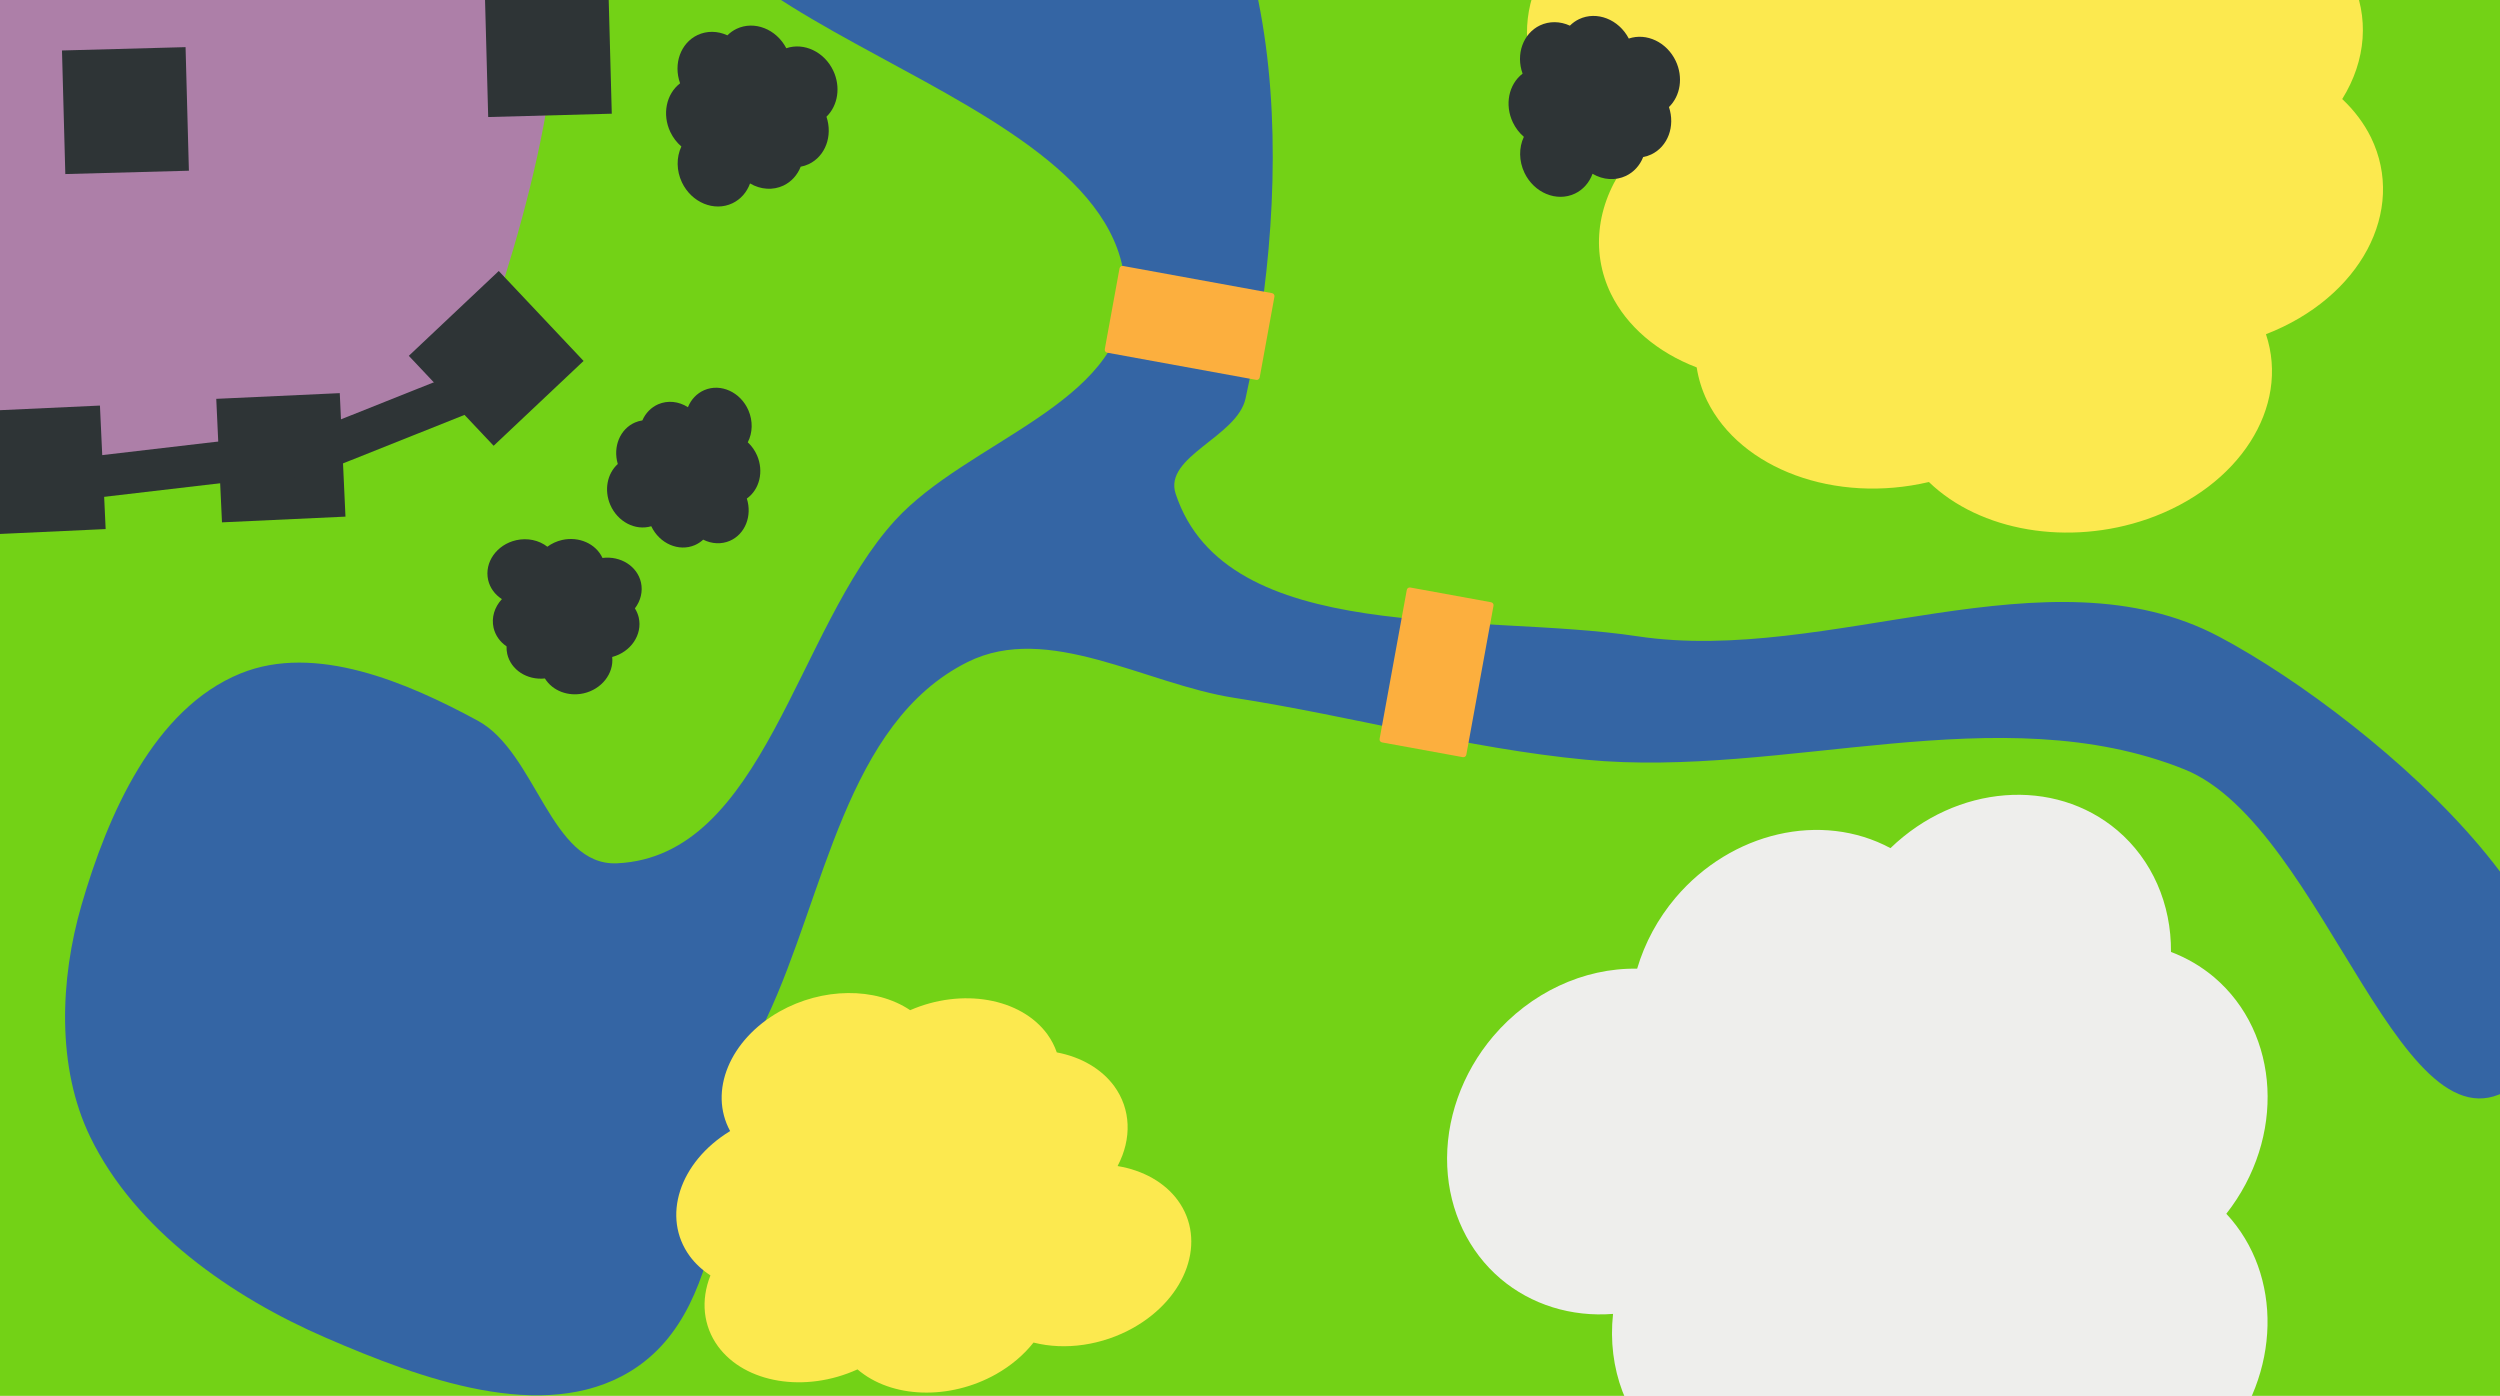
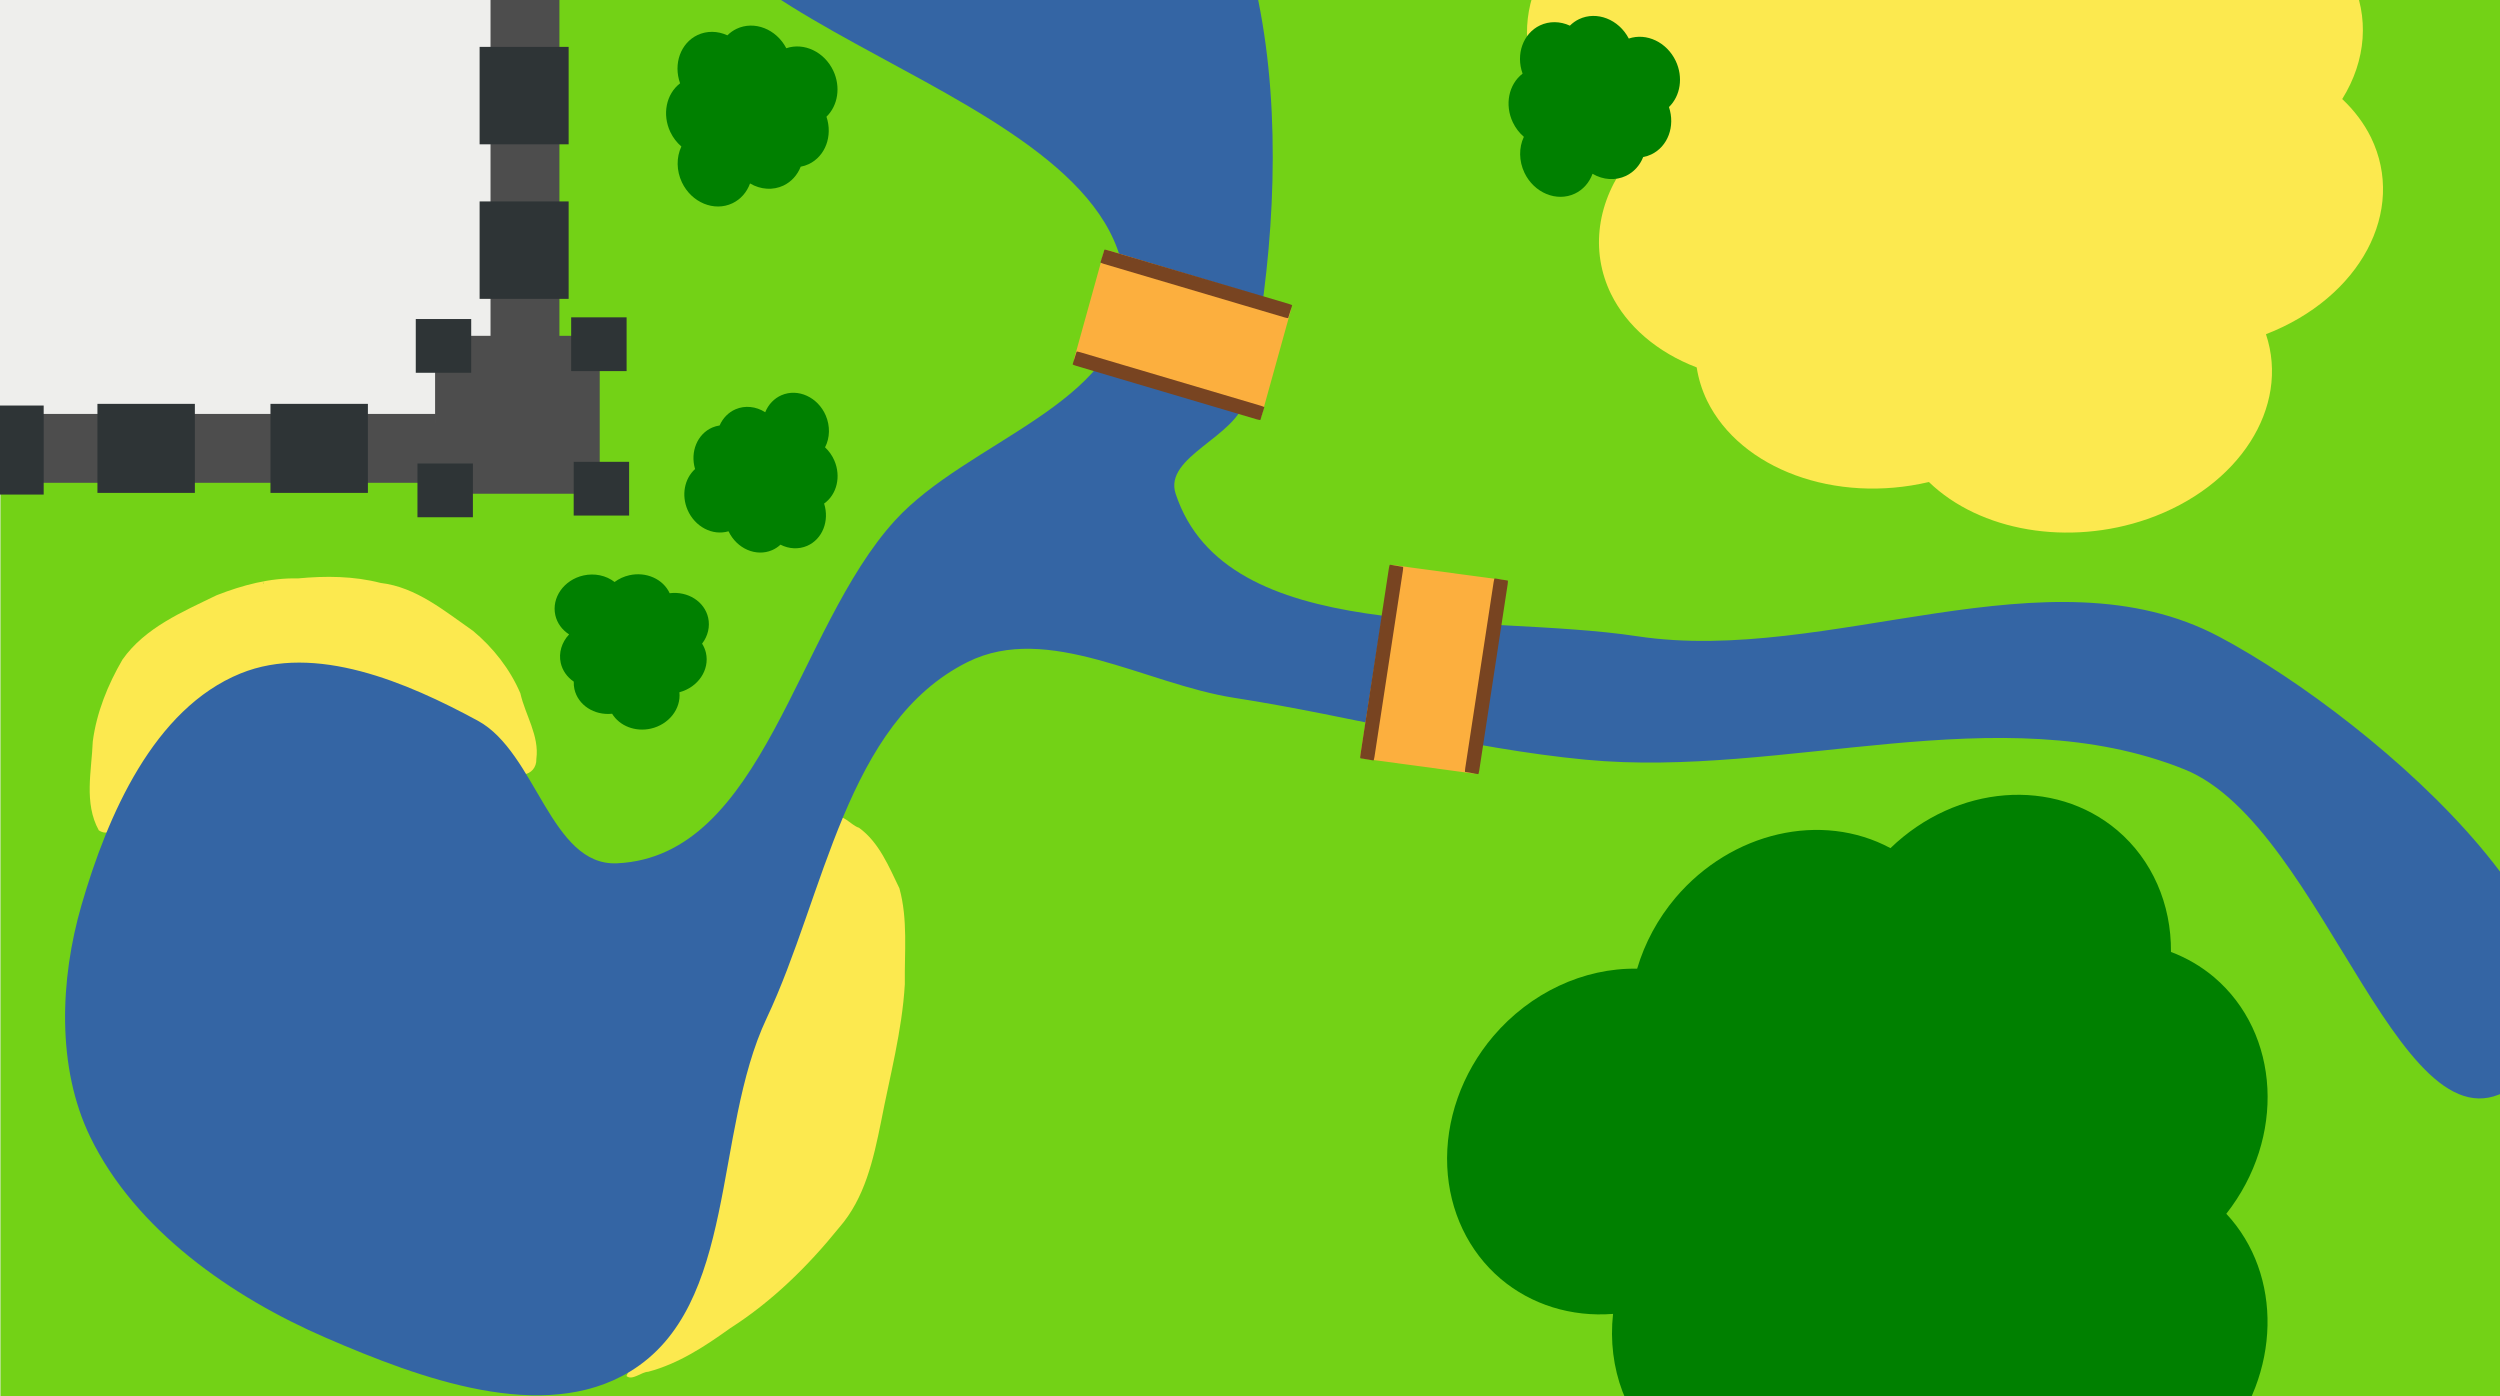
- <svg xmlns="http://www.w3.org/2000/svg" version="1.1" id="svg16054" viewBox="0 0 2125.984 1187.008" height="33.5cm" width="60cm">
+ <svg xmlns="http://www.w3.org/2000/svg" xmlns:xlink="http://www.w3.org/1999/xlink" version="1.1" id="svg16054" viewBox="0 0 2125.984 1187.008" height="33.5cm" width="60cm">
  <defs id="defs16056">
    <pattern id="pattern6063" height="17.852" width="24.817" y="0" x="0" patternUnits="userSpaceOnUse" patternTransform="matrix(1,0,0,-1,-4171.3,1094.507)">
      <g id="g6065">
        <g id="g6067" clip-path="url(#clipPath6059)">
          <g id="g6069" transform="translate(1.834,14.3574)">
            <path id="path6071" style="fill:none;stroke:#ffffff;stroke-opacity:1;stroke-width:0.5;stroke-linecap:round;stroke-linejoin:round;stroke-miterlimit:10;stroke-dasharray:none" d="M 0,0 C 0,0 3,2.5 6.75,1.5" />
          </g>
          <g id="g6073" transform="translate(8.5029,10.9883)">
            <path id="path6075" style="fill:none;stroke:#ffffff;stroke-opacity:1;stroke-width:0.5;stroke-linecap:round;stroke-linejoin:round;stroke-miterlimit:10;stroke-dasharray:none" d="M 0,0 C 0,0 3.285,2.112 6.883,0.657" />
          </g>
          <g id="g6077" transform="translate(0.25,5.2002)">
            <path id="path6079" style="fill:none;stroke:#ffffff;stroke-opacity:1;stroke-width:0.5;stroke-linecap:round;stroke-linejoin:round;stroke-miterlimit:10;stroke-dasharray:none" d="M 0,0 C 0,0 3.285,2.111 6.883,0.657" />
          </g>
          <g id="g6081" transform="translate(16.8125,5.2002)">
            <path id="path6083" style="fill:none;stroke:#ffffff;stroke-opacity:1;stroke-width:0.5;stroke-linecap:round;stroke-linejoin:round;stroke-miterlimit:10;stroke-dasharray:none" d="M 0,0 C 0,0 3.285,2.111 6.883,0.657" />
          </g>
          <g id="g6085" transform="translate(17.6528,16.8242)">
            <path id="path6087" style="fill:none;stroke:#ffffff;stroke-opacity:1;stroke-width:0.5;stroke-linecap:round;stroke-linejoin:round;stroke-miterlimit:10;stroke-dasharray:none" d="M 0,0 C 0,0 3.48,1.771 6.915,-0.035" />
          </g>
          <g id="g6089" transform="translate(8.5029,0.25)">
            <path id="path6091" style="fill:none;stroke:#ffffff;stroke-opacity:1;stroke-width:0.5;stroke-linecap:round;stroke-linejoin:round;stroke-miterlimit:10;stroke-dasharray:none" d="M 0,0 C 0,0 3.285,2.112 6.883,0.657" />
          </g>
        </g>
      </g>
    </pattern>
    <clipPath id="clipPath6059" clipPathUnits="userSpaceOnUse">
      <path id="path6061" d="m 0,17.852 24.817,0 L 24.817,0 0,0 0,17.852 Z" />
    </clipPath>
    <pattern patternUnits="userSpaceOnUse" width="62.722" height="13.94" patternTransform="translate(311.7648,-798.7509)" id="pattern17603">
      <path style="fill:none;fill-rule:evenodd;stroke:#c6d8ec;stroke-width:5;stroke-linecap:round;stroke-linejoin:miter;stroke-miterlimit:4;stroke-dasharray:none;stroke-opacity:1" d="m 2.519,11.046 c 1.968,-3.141 4.918,-5.657 8.33,-7.104 3.413,-1.447 7.272,-1.818 10.898,-1.048 3.417,0.726 6.543,2.411 9.614,4.076 3.071,1.665 6.197,3.35 9.614,4.076 3.626,0.77 7.485,0.399 10.898,-1.048 3.413,-1.447 6.363,-3.963 8.33,-7.104" id="path16841" />
    </pattern>
+     <linearGradient id="linearGradient10874">
+       <stop offset="0" style="stop-color:#3c1a0f;stop-opacity:1" id="stop10876" />
+       <stop offset="1" style="stop-color:#d7bbb3;stop-opacity:1" id="stop10878" />
+     </linearGradient>
+     <linearGradient id="linearGradient10852">
+       <stop offset="0" style="stop-color:#391b0f;stop-opacity:1" id="stop10854" />
+       <stop offset="0.11" style="stop-color:#5b2318;stop-opacity:1" id="stop10856" />
+       <stop offset="0.275" style="stop-color:#5b2318;stop-opacity:1" id="stop10858" />
+       <stop offset="1" style="stop-color:#905036;stop-opacity:1" id="stop10860" />
+     </linearGradient>
+     <linearGradient id="linearGradient10752">
+       <stop offset="0" style="stop-color:#905036;stop-opacity:1" id="stop10754" />
+       <stop offset="0.225" style="stop-color:#5b2318;stop-opacity:1" id="stop10760" />
+       <stop offset="0.613" style="stop-color:#5b2318;stop-opacity:1" id="stop10762" />
+       <stop offset="1" style="stop-color:#905036;stop-opacity:1" id="stop10756" />
+     </linearGradient>
+     <linearGradient gradientUnits="userSpaceOnUse" xlink:href="#linearGradient10752" id="linearGradient10758" y2="349.533" x2="498.753" y1="756.474" x1="498.753" />
+     <linearGradient gradientTransform="matrix(0.9367908,-0.8592913,0.8592709,0.936813,-400.209,462.7856)" gradientUnits="userSpaceOnUse" xlink:href="#linearGradient10852" id="linearGradient10797" y2="353.797" x2="498.753" y1="750.285" x1="498.753" />
+     <linearGradient gradientTransform="matrix(0.9367908,-0.8592913,0.8592709,0.936813,-400.209,462.7856)" gradientUnits="userSpaceOnUse" xlink:href="#linearGradient10874" id="linearGradient10872" y2="278.814" x2="509.897" y1="544.747" x1="509.971" />
+     <pattern patternUnits="userSpaceOnUse" width="27.389" height="21.849" patternTransform="translate(908.4933,821.8502)" id="pattern11050">
+       <path id="path11012" d="m 11.007,11.767 c 3.539,-1.007 3.37,-1.511 6.74,0.168 3.37,1.679 2.022,2.518 0.674,4.029 -1.348,1.511 -5.898,4.869 -7.583,3.022 -1.685,-1.847 -3.707,-1.511 -2.865,-3.358 0.843,-1.847 3.033,-3.861 3.033,-3.861 z" style="fill:#8b4c33;fill-opacity:1;stroke:none" />
+       <path id="path11014" d="m 19.938,4.883 c -2.696,1.679 -4.381,2.183 -3.707,3.694 0.674,1.511 2.191,3.022 3.37,3.022 1.18,0 3.707,2.015 4.887,0.504 1.18,-1.511 3.202,-2.183 2.865,-4.197 -0.337,-2.015 0,-2.518 -2.696,-3.358 -2.696,-0.839 -4.718,0.336 -4.718,0.336 z" style="fill:#8b4c33;fill-opacity:1;stroke:none" />
+       <path id="path11016" d="m 21.117,14.957 c -1.685,2.183 -3.37,2.183 -3.202,3.526 0.169,1.343 1.18,3.526 3.37,3.358 2.191,-0.168 4.718,-0.504 4.887,-2.518 0.169,-2.015 1.854,-4.197 0,-4.869 -1.854,-0.672 -5.055,0.504 -5.055,0.504 z" style="fill:#8b4c33;fill-opacity:1;stroke:none" />
+       <path id="path11018" d="m 8.816,8.409 c 3.033,0.839 4.044,0.336 4.718,-0.168 0.674,-0.504 1.18,-1.175 2.359,-2.686 1.18,-1.511 0.674,-3.19 -0.169,-4.365 -0.843,-1.175 -0.843,-1.175 -2.696,-0.504 -1.854,0.672 -3.202,1.007 -3.202,3.022 0,2.015 -1.011,4.701 -1.011,4.701 z" style="fill:#8b4c33;fill-opacity:1;stroke:none" />
+       <path id="path11020" d="m 7.805,3.204 c -0.337,2.35 0.843,3.694 -1.011,5.372 -1.854,1.679 -4.381,5.372 -5.055,2.518 -0.674,-2.854 -2.865,-4.197 -1.011,-6.884 1.854,-2.686 2.191,-4.869 4.213,-4.029 2.022,0.839 2.865,3.022 2.865,3.022 z" style="fill:#8b4c33;fill-opacity:1;stroke:none" />
+       <path id="path11022" d="m 7.468,10.591 c 1.854,-0.504 2.528,-1.343 1.011,2.183 -1.517,3.526 -3.37,7.723 -4.381,7.219 -1.011,-0.504 -2.528,-3.861 -2.191,-5.205 0.337,-1.343 2.359,-1.175 3.202,-2.35 0.843,-1.175 2.359,-1.847 2.359,-1.847 z" style="fill:#8b4c33;fill-opacity:1;stroke:none" />
+     </pattern>
+     <linearGradient id="linearGradient5542">
+       <stop style="stop-color:#ff8037;stop-opacity:1" offset="0" id="stop5544" />
+       <stop style="stop-color:#ffa546;stop-opacity:1" offset="1" id="stop5546" />
+     </linearGradient>
+     <linearGradient id="linearGradient5552">
+       <stop id="stop5554" offset="0" style="stop-color:#fa8a8d;stop-opacity:1" />
+       <stop id="stop5556" offset="1" style="stop-color:#f9353a;stop-opacity:1" />
+     </linearGradient>
+     <linearGradient id="linearGradient5536">
+       <stop style="stop-color:#a8ed81;stop-opacity:1" offset="0" id="stop5538" />
+       <stop style="stop-color:#66c430;stop-opacity:1" offset="1" id="stop5540" />
+     </linearGradient>
+     <linearGradient id="linearGradient5518">
+       <stop style="stop-color:#ffd05b;stop-opacity:1" offset="0" id="stop5520" />
+       <stop style="stop-color:#fff0cb;stop-opacity:1" offset="1" id="stop5522" />
+     </linearGradient>
+     <linearGradient id="linearGradient5524">
+       <stop style="stop-color:#bbd5f8;stop-opacity:1" offset="0" id="stop5526" />
+       <stop style="stop-color:#5e99ea;stop-opacity:1" offset="1" id="stop5528" />
+     </linearGradient>
+     <linearGradient id="linearGradient5512">
+       <stop style="stop-color:#dfa0ed;stop-opacity:1" offset="0" id="stop5514" />
+       <stop style="stop-color:#c650df;stop-opacity:1" offset="1" id="stop5516" />
+     </linearGradient>
+     <radialGradient gradientTransform="matrix(0.8503125,-0.1513306,0.02384544,0.8912944,151.9763,170.9102)" r="19" fy="130" fx="1036" cy="130" cx="1036" gradientUnits="userSpaceOnUse" id="radialGradient5612" xlink:href="#linearGradient5614" />
+     <linearGradient id="linearGradient5614">
+       <stop style="stop-color:#8a8a8a;stop-opacity:1" offset="0" id="stop5616" />
+       <stop style="stop-color:#ffffff;stop-opacity:1" offset="1" id="stop5618" />
+     </linearGradient>
  </defs>
-   <g id="layer2">
-     <rect style="opacity:1;fill:#73d216;fill-opacity:1;stroke:#3465a4;stroke-width:0;stroke-miterlimit:4;stroke-dasharray:none;stroke-dashoffset:0;stroke-opacity:1" id="rect16686" width="1614.286" height="2128.572" x="-1187.008" y="-1.01" transform="matrix(0,-1,1,0,0,0)" />
+   <g id="layer2" style="display:inline">
+     <rect style="opacity:1;fill:#73d216;fill-opacity:1;stroke:#3465a4;stroke-width:0;stroke-miterlimit:4;stroke-dasharray:none;stroke-dashoffset:0;stroke-opacity:1" id="rect16686" width="1614.286" height="2128.572" x="-1189.129" y="0.404" transform="matrix(0,-1,1,0,0,0)" />
+     <path style="display:inline;fill:#fce94f;fill-opacity:1" d="m 532.727,1170.156 c 6.819,-16.456 24.601,-31.276 32.684,-49.043 12.542,-31.077 14.745,-65.108 22.238,-97.577 10.95,-54.569 23.349,-109.79 49.734,-159.294 14.445,-43.817 33.323,-86.403 45.547,-130.975 2.781,-14.668 12.042,-30.608 26.348,-37.725 7.157,-4.501 14.342,6.347 21.222,8.392 17.087,12.388 25.408,33.061 34.347,51.461 7.31,26.421 4.251,54.413 4.612,81.535 -2.299,39.703 -12.796,78.401 -20.283,117.339 -6.429,31.692 -13.692,64.719 -35.64,89.756 -26.491,32.788 -56.898,62.676 -92.538,85.453 -21.514,15.407 -43.923,30.219 -69.81,37.069 -5.713,0.076 -13.542,7.829 -18.46,3.609 z" id="path4859" />
+     <path style="display:inline;fill:#fce94f;fill-opacity:1" d="m 84.05,706.157 c -12.852,-23.224 -6.127,-50.558 -5.156,-75.634 3.215,-24.655 12.838,-48.283 25.256,-69.624 19.216,-27.265 51.184,-40.626 80.152,-54.746 22.013,-8.585 45.287,-14.852 69.099,-14.278 23.439,-2.219 47.336,-2.077 70.236,3.841 30.363,3.544 54.421,23.964 78.605,40.763 17.117,14.223 31.486,32.534 40.269,53.075 4.209,18.642 16.219,36.012 13.61,55.803 0.53,15.17 -20.116,19.008 -22.592,2.475 -7.207,-19.549 -29.256,-25.623 -45.398,-36.022 -46.981,-23.101 -98.867,-44.759 -152.382,-38.001 -47.657,6.258 -86.218,40.708 -111.357,79.888 -7.345,12.184 -16.36,24.336 -20.784,37.664 -0.038,9.42 -9.545,21.405 -19.559,14.796 z M 224.323,495.913 c -1.169,-1.37 -0.887,0.937 0,0 z m 57.091,-2.499 -2.387,0.004 2.387,-0.004 z" id="path4325" />
    <g id="g5306" transform="translate(273.1864,662.856)">
      <path id="path17612" d="m -196.508,303.876 c 38.335,79.105 120.034,136.167 200.727,171.035 79.549,34.374 184.34,73.549 258.403,28.556 91.785,-55.76 70.298,-203.406 116.176,-300.509 49.522,-104.818 67.154,-251.235 170.948,-302.869 68.24,-33.947 151.295,18.792 226.61,30.482 99.956,15.515 198.168,43 298.862,52.615 168.984,16.135 351.662,-55.04 509.19,8.21 120.565,48.409 187.287,349.611 285.847,264.963 115.399,-99.11 -121.769,-306.382 -256.137,-377.692 -145.751,-77.35 -331.863,24.211 -495.012,-0.465 -135.386,-20.477 -349.536,8.894 -392.518,-121.11 -10.513,-31.796 52.205,-48.307 59.425,-81.009 39.961,-180.982 42.339,-438.876 -109.521,-545.129 -102.569,-71.765 -330.467,-61.672 -371.246,56.682 -59.933,173.947 382.55,217.779 378.511,401.717 -1.997,90.958 -134.339,123.082 -195.713,190.242 C 403.603,-128.003 376.594,65.516 251.555,71.29 195.127,73.895 182.809,-23.018 133.155,-49.953 72.881,-82.649 -5.066,-116 -68.589,-90.176 -142.391,-60.173 -181.705,30.327 -203.887,106.844 c -18.3,63.125 -21.283,137.888 7.379,197.032 z" style="fill:#3465a4;fill-opacity:1;fill-rule:evenodd;stroke:none;stroke-width:1px;stroke-linecap:butt;stroke-linejoin:miter;stroke-opacity:1" />
    </g>
  </g>
-   <g id="layer3">
-     <path d="m 459.592,140.039 a 153.196,138.371 40.309 0 0 -95.383,45.502 153.196,138.371 40.309 0 0 -29.758,95.484 153.196,138.371 40.309 0 0 -118.273,44.637 153.196,138.371 40.309 0 0 -30.018,91.633 153.196,138.371 40.309 0 0 -23.812,21.475 153.196,138.371 40.309 0 0 12.742,190.467 153.196,138.371 40.309 0 0 48.324,169.158 153.196,138.371 40.309 0 0 196.193,4.152 153.196,138.371 40.309 0 0 201.234,-10.467 153.196,138.371 40.309 0 0 21.43,-36.596 A 153.196,138.371 40.309 0 0 745.582,709.969 153.196,138.371 40.309 0 0 730.539,516.939 153.196,138.371 40.309 0 0 688.457,334.24 153.196,138.371 40.309 0 0 628.02,301.523 153.196,138.371 40.309 0 0 570.545,179.129 153.196,138.371 40.309 0 0 459.592,140.039 Z" id="path16717" style="opacity:1;fill:#eeeeec;fill-opacity:1;stroke:#3465a4;stroke-width:0;stroke-miterlimit:4;stroke-dasharray:none;stroke-dashoffset:0;stroke-opacity:1" transform="matrix(0,-1,1,0,1090.698,1451.787)" />
+   <g id="layer7" />
+   <g id="layer3" style="display:inline">
+     <path d="m 459.592,140.039 a 153.196,138.371 40.309 0 0 -95.383,45.502 153.196,138.371 40.309 0 0 -29.758,95.484 153.196,138.371 40.309 0 0 -118.273,44.637 153.196,138.371 40.309 0 0 -30.018,91.633 153.196,138.371 40.309 0 0 -23.812,21.475 153.196,138.371 40.309 0 0 12.742,190.467 153.196,138.371 40.309 0 0 48.324,169.158 153.196,138.371 40.309 0 0 196.193,4.152 153.196,138.371 40.309 0 0 201.234,-10.467 153.196,138.371 40.309 0 0 21.43,-36.596 A 153.196,138.371 40.309 0 0 745.582,709.969 153.196,138.371 40.309 0 0 730.539,516.939 153.196,138.371 40.309 0 0 688.457,334.24 153.196,138.371 40.309 0 0 628.02,301.523 153.196,138.371 40.309 0 0 570.545,179.129 153.196,138.371 40.309 0 0 459.592,140.039 Z" id="path16717" style="opacity:1;fill:#008000;fill-opacity:1;stroke:#3465a4;stroke-width:0;stroke-miterlimit:4;stroke-dasharray:none;stroke-dashoffset:0;stroke-opacity:1" transform="matrix(0,-1,1,0,1090.698,1451.787)" />
    <g id="g16729" transform="matrix(2.061841,0.8706938,-1.029375,1.744002,827.9637,165.5965)">
      <path style="opacity:1;fill:#fce94f;fill-opacity:1;stroke:#3465a4;stroke-width:0;stroke-miterlimit:4;stroke-dasharray:none;stroke-dashoffset:0;stroke-opacity:1" d="m 163.374,-232.877 a 64.681,71.611 41.048 0 0 1.754,96.481 64.681,71.611 41.048 0 0 44.45,14.484 64.681,71.611 41.048 0 0 20.151,55.551 64.681,71.611 41.048 0 0 42.649,14.583 64.681,71.611 41.048 0 0 9.893,11.259 64.681,71.611 41.048 0 0 89.102,-4.808 64.681,71.611 41.048 0 0 79.357,-21.568 64.681,71.611 41.048 0 0 3.123,-91.677 64.681,71.611 41.048 0 0 -3.68,-94.121 64.681,71.611 41.048 0 0 -16.976,-10.237 64.681,71.611 41.048 0 0 -20.652,-48.562 64.681,71.611 41.048 0 0 -90.314,5.868 64.681,71.611 41.048 0 0 -85.648,18.569 64.681,71.611 41.048 0 0 -15.656,28.051 64.681,71.611 41.048 0 0 -57.555,26.128 z" id="path16731" />
    </g>
-     <g transform="matrix(-1.286597,-0.2897381,0.4149408,-1.118827,1270.613,915.9321)" id="g4371">
-       <path id="path4373" d="m 163.374,-232.877 a 64.681,71.611 41.048 0 0 1.754,96.481 64.681,71.611 41.048 0 0 44.45,14.484 64.681,71.611 41.048 0 0 20.151,55.551 64.681,71.611 41.048 0 0 42.649,14.583 64.681,71.611 41.048 0 0 9.893,11.259 64.681,71.611 41.048 0 0 89.102,-4.808 64.681,71.611 41.048 0 0 79.357,-21.568 64.681,71.611 41.048 0 0 3.123,-91.677 64.681,71.611 41.048 0 0 -3.68,-94.121 64.681,71.611 41.048 0 0 -16.976,-10.237 64.681,71.611 41.048 0 0 -20.652,-48.562 64.681,71.611 41.048 0 0 -90.314,5.868 64.681,71.611 41.048 0 0 -85.648,18.569 64.681,71.611 41.048 0 0 -15.656,28.051 64.681,71.611 41.048 0 0 -57.555,26.128 z" style="opacity:1;fill:#fce94f;fill-opacity:1;stroke:#3465a4;stroke-width:0;stroke-miterlimit:4;stroke-dasharray:none;stroke-dashoffset:0;stroke-opacity:1" />
+     <rect style="fill:#eeeeec;fill-opacity:1" id="rect4283" width="485.714" height="452.857" x="-11.429" y="-77.278" />
+     <path style="fill:#fce94f;fill-opacity:1" d="" id="path4327" transform="translate(0,-1.2207033e-4)" />
+     <path style="fill:#fce94f;fill-opacity:1" d="" id="path4331" transform="translate(0,-1.2207033e-4)" />
+   </g>
+   <g id="layer5">
+     <rect style="fill:#4d4d4d;fill-opacity:1" id="rect4286" width="140" height="134.286" x="370" y="285.579" />
+     <rect style="fill:#4d4d4d;fill-opacity:1" id="rect4290" width="58.571" height="404.286" x="417.143" y="-97.278" />
+     <rect style="fill:#4d4d4d;fill-opacity:1" id="rect4292" width="424.286" height="44.286" x="-20" y="359.865" ry="0" transform="translate(0,-1.2207033e-4)" />
+     <rect style="fill:#4d4d4d;fill-opacity:1" id="rect4290-9" width="58.571" height="404.286" x="352.008" y="-370.714" transform="matrix(0,1,-1,0,0,0)" />
+   </g>
+   <g id="layer6">
+     <rect style="fill:#2e3436;fill-opacity:1" id="rect4359" width="47.143" height="45.714" x="485.714" y="269.865" />
+     <rect style="fill:#2e3436;fill-opacity:1" id="rect4328-0" width="75.714" height="82.857" x="407.857" y="39.865" />
+     <rect style="fill:#2e3436;fill-opacity:1" id="rect4328-9" width="75.714" height="82.857" x="407.857" y="171.293" />
+     <rect style="display:inline;fill:#2e3436;fill-opacity:1" id="rect4328-3" width="75.714" height="82.857" x="343.436" y="-312.857" transform="matrix(0,1,-1,0,0,0)" />
+     <rect style="fill:#2e3436;fill-opacity:1" id="rect4328-6" width="75.714" height="82.857" x="343.436" y="-165.714" transform="matrix(0,1,-1,0,0,0)" />
+     <rect style="fill:#2e3436;fill-opacity:1" id="rect4328-06" width="75.714" height="82.857" x="344.865" y="-37.143" transform="matrix(0,1,-1,0,0,0)" />
+     <rect style="fill:#2e3436;fill-opacity:1" id="rect4359-6" width="47.143" height="45.714" x="487.857" y="392.722" />
+     <rect style="fill:#2e3436;fill-opacity:1" id="rect4359-1" width="47.143" height="45.714" x="355" y="394.151" />
+     <rect style="fill:#2e3436;fill-opacity:1" id="rect4359-8" width="47.143" height="45.714" x="353.571" y="271.294" />
+   </g>
+   <g id="layer1" transform="translate(325.7143,386.0743)" style="display:inline">
+     <g id="g16741" transform="matrix(0,-0.4819911,0.481991,0,1400.104,17.12623)" />
+     <g id="g5561" transform="matrix(1.326199,0.173191,-0.1868309,1.229377,-260.1508,-200.2908)">
+       <g style="fill:#fcaf3e;fill-opacity:1" transform="matrix(0.9845918,-0.1748687,0.1748687,0.9845918,-22.74182,156.9898)" id="g5245">
+         <rect ry="2.562" rx="2.562" transform="matrix(-0.179506,0.9837569,-0.9837569,-0.179506,0,0)" y="-956.274" x="-42.604" height="74.965" width="133.911" id="rect4946" style="color:#000000;clip-rule:nonzero;display:inline;overflow:visible;visibility:visible;opacity:1;isolation:auto;mix-blend-mode:normal;color-interpolation:sRGB;color-interpolation-filters:linearRGB;solid-color:#000000;solid-opacity:1;fill:#fcaf3e;fill-opacity:1;fill-rule:evenodd;stroke:none;stroke-width:10;stroke-linecap:round;stroke-linejoin:round;stroke-miterlimit:4;stroke-dasharray:none;stroke-dashoffset:0;stroke-opacity:1;color-rendering:auto;image-rendering:auto;shape-rendering:auto;text-rendering:auto;enable-background:accumulate" />
+       </g>
+       <g id="g5553" transform="matrix(0.1186041,-0.1748687,0.02106472,0.9845918,752.0277,156.9898)" style="fill:#784421;fill-opacity:1">
+         <rect style="color:#000000;clip-rule:nonzero;display:inline;overflow:visible;visibility:visible;opacity:1;isolation:auto;mix-blend-mode:normal;color-interpolation:sRGB;color-interpolation-filters:linearRGB;solid-color:#000000;solid-opacity:1;fill:#784421;fill-opacity:1;fill-rule:evenodd;stroke:none;stroke-width:10;stroke-linecap:round;stroke-linejoin:round;stroke-miterlimit:4;stroke-dasharray:none;stroke-dashoffset:0;stroke-opacity:1;color-rendering:auto;image-rendering:auto;shape-rendering:auto;text-rendering:auto;enable-background:accumulate" id="rect5555" width="133.911" height="74.965" x="-42.604" y="-956.274" transform="matrix(-0.179506,0.9837569,-0.9837569,-0.179506,0,0)" rx="2.562" ry="2.562" />
+       </g>
+       <g style="fill:#784421;fill-opacity:1" transform="matrix(0.1186041,-0.1748687,0.02106472,0.9845918,819.2029,156.9898)" id="g5557">
+         <rect ry="2.562" rx="2.562" transform="matrix(-0.179506,0.9837569,-0.9837569,-0.179506,0,0)" y="-956.274" x="-42.604" height="74.965" width="133.911" id="rect5559" style="color:#000000;clip-rule:nonzero;display:inline;overflow:visible;visibility:visible;opacity:1;isolation:auto;mix-blend-mode:normal;color-interpolation:sRGB;color-interpolation-filters:linearRGB;solid-color:#000000;solid-opacity:1;fill:#784421;fill-opacity:1;fill-rule:evenodd;stroke:none;stroke-width:10;stroke-linecap:round;stroke-linejoin:round;stroke-miterlimit:4;stroke-dasharray:none;stroke-dashoffset:0;stroke-opacity:1;color-rendering:auto;image-rendering:auto;shape-rendering:auto;text-rendering:auto;enable-background:accumulate" />
+       </g>
    </g>
-     <path style="opacity:1;fill:#ad7fa8;fill-opacity:1;stroke:#3465a4;stroke-width:0;stroke-miterlimit:4;stroke-dasharray:none;stroke-dashoffset:0;stroke-opacity:1" d="m 276.902,-274.234 c -39.544,-6.139 -80.53,2.091 -116.072,19.978 -68.301,-37.616 -159.243,-23.642 -215.512,29.488 -12.976,11.623 -24.487,24.868 -34.283,39.269 -95.66,-4.527 -188.608,70.244 -203.008,165.238 -10.614,61.523 14.518,129.637 67.101,164.875 13.457,9.491 28.329,16.99 44.007,22.041 -5.583,67.708 34.607,138.073 98.21,163.794 9.412,4.127 19.198,7.413 29.213,9.724 39.712,64.16 125.714,92.908 196.709,69.014 11.962,-3.484 23.604,-8.083 34.694,-13.765 71.649,31.088 172.067,-26.089 224.638,-82.982 30.156,-76.825 93.889,-280.079 60.286,-357.251 -10.273,-22.026 -25.936,-41.258 -44.249,-57.112 4.982,-73.49 -45.809,-147.853 -117.536,-166.88 -7.931,-2.357 -16.026,-4.145 -24.198,-5.431 z" id="path4192" />
-     <g id="g4383" transform="matrix(0.9989758,0.04524676,-0.04524676,0.9989758,-85.98857,239.534)">
-       <path id="path4374" d="M 506.432,62.564 354.102,131.492" style="fill:none;fill-rule:evenodd;stroke:#2e3436;stroke-width:35.433;stroke-linecap:butt;stroke-linejoin:miter;stroke-miterlimit:4;stroke-dasharray:none;stroke-opacity:1" />
-     </g>
-     <g id="g4389" transform="matrix(0.1341655,0.9909589,0.9909589,-0.1341655,-46.65986,50.44285)">
-       <path style="fill:none;fill-rule:evenodd;stroke:#2e3436;stroke-width:35.433;stroke-linecap:butt;stroke-linejoin:miter;stroke-miterlimit:4;stroke-dasharray:none;stroke-opacity:1" d="m 368.61,56.059 2.762,152.682" id="path4395" />
-       <rect style="opacity:1;fill:#2e3436;fill-opacity:1;stroke:#2e3436;stroke-width:35.433;stroke-linecap:round;stroke-linejoin:miter;stroke-miterlimit:4;stroke-dasharray:none;stroke-opacity:1" id="rect4403" width="69.701" height="69.701" x="234.7" y="316.792" transform="matrix(0.08824209,0.9960991,0.9960991,-0.08824209,0,0)" />
-       <rect style="opacity:1;fill:#2e3436;fill-opacity:1;stroke:#2e3436;stroke-width:35.433;stroke-linecap:round;stroke-linejoin:miter;stroke-miterlimit:4;stroke-dasharray:none;stroke-opacity:1" id="rect4405" width="69.701" height="69.701" x="30.486" y="317.931" transform="matrix(0.08824209,0.9960991,0.9960991,-0.08824209,0,0)" />
-       <rect style="opacity:1;fill:#2e3436;fill-opacity:1;stroke:#2e3436;stroke-width:35.433;stroke-linecap:round;stroke-linejoin:miter;stroke-miterlimit:4;stroke-dasharray:none;stroke-opacity:1" id="rect4407" width="69.701" height="69.701" x="471.69" y="-201.301" transform="matrix(0.8130016,0.5822615,0.5822615,-0.8130016,0,0)" />
-       <rect transform="matrix(0.1074132,0.9942145,0.9942145,-0.1074132,0,0)" y="-25.906" x="478.042" height="69.701" width="69.701" id="rect4401" style="opacity:1;fill:#2e3436;fill-opacity:1;stroke:#2e3436;stroke-width:35.433;stroke-linecap:round;stroke-linejoin:miter;stroke-miterlimit:4;stroke-dasharray:none;stroke-opacity:1" />
-       <rect style="opacity:1;fill:#2e3436;fill-opacity:1;stroke:#2e3436;stroke-width:35.433;stroke-linecap:round;stroke-linejoin:miter;stroke-miterlimit:4;stroke-dasharray:none;stroke-opacity:1" id="rect4409" width="69.701" height="69.701" x="117.251" y="12.873" transform="matrix(0.1074132,0.9942145,0.9942145,-0.1074132,0,0)" />
-     </g>
-   </g>
-   <g id="layer1" transform="translate(325.7143,386.0743)">
-     <g id="g16741" transform="matrix(0,-0.4819911,0.481991,0,1400.104,17.12623)" />
-     <g id="g5245" transform="translate(-3.571429,-3.214286)" style="fill:#fcaf3e;fill-opacity:1">
-       <rect style="color:#000000;clip-rule:nonzero;display:inline;overflow:visible;visibility:visible;opacity:1;isolation:auto;mix-blend-mode:normal;color-interpolation:sRGB;color-interpolation-filters:linearRGB;solid-color:#000000;solid-opacity:1;fill:#fcaf3e;fill-opacity:1;fill-rule:evenodd;stroke:none;stroke-width:10;stroke-linecap:round;stroke-linejoin:round;stroke-miterlimit:4;stroke-dasharray:none;stroke-dashoffset:0;stroke-opacity:1;color-rendering:auto;image-rendering:auto;shape-rendering:auto;text-rendering:auto;enable-background:accumulate" id="rect4946" width="133.911" height="74.965" x="-42.604" y="-956.274" transform="matrix(-0.179506,0.9837569,-0.9837569,-0.179506,0,0)" rx="2.562" ry="2.562" />
-     </g>
-     <g style="fill:#fcaf3e;fill-opacity:1" transform="matrix(0,1,-1,0,874.8092,-1010.968)" id="g4375">
-       <rect ry="2.562" rx="2.562" transform="matrix(-0.179506,0.9837569,-0.9837569,-0.179506,0,0)" y="-956.274" x="-42.604" height="74.965" width="133.911" id="rect4377" style="color:#000000;clip-rule:nonzero;display:inline;overflow:visible;visibility:visible;opacity:1;isolation:auto;mix-blend-mode:normal;color-interpolation:sRGB;color-interpolation-filters:linearRGB;solid-color:#000000;solid-opacity:1;fill:#fcaf3e;fill-opacity:1;fill-rule:evenodd;stroke:none;stroke-width:10;stroke-linecap:round;stroke-linejoin:round;stroke-miterlimit:4;stroke-dasharray:none;stroke-dashoffset:0;stroke-opacity:1;color-rendering:auto;image-rendering:auto;shape-rendering:auto;text-rendering:auto;enable-background:accumulate" />
+     <g style="display:inline" id="g5561-2" transform="matrix(-0.3521813,1.290259,-1.192481,-0.3525088,1216.853,-1192.315)">
+       <g style="fill:#fcaf3e;fill-opacity:1" transform="matrix(0.9845918,-0.1748687,0.1748687,0.9845918,-22.74182,156.9898)" id="g5245-3">
+         <rect ry="2.562" rx="2.562" transform="matrix(-0.179506,0.9837569,-0.9837569,-0.179506,0,0)" y="-956.274" x="-42.604" height="74.965" width="133.911" id="rect4946-7" style="color:#000000;clip-rule:nonzero;display:inline;overflow:visible;visibility:visible;opacity:1;isolation:auto;mix-blend-mode:normal;color-interpolation:sRGB;color-interpolation-filters:linearRGB;solid-color:#000000;solid-opacity:1;fill:#fcaf3e;fill-opacity:1;fill-rule:evenodd;stroke:none;stroke-width:10;stroke-linecap:round;stroke-linejoin:round;stroke-miterlimit:4;stroke-dasharray:none;stroke-dashoffset:0;stroke-opacity:1;color-rendering:auto;image-rendering:auto;shape-rendering:auto;text-rendering:auto;enable-background:accumulate" />
+       </g>
+       <g id="g5553-5" transform="matrix(0.1186041,-0.1748687,0.02106472,0.9845918,752.0277,156.9898)" style="fill:#784421;fill-opacity:1">
+         <rect style="color:#000000;clip-rule:nonzero;display:inline;overflow:visible;visibility:visible;opacity:1;isolation:auto;mix-blend-mode:normal;color-interpolation:sRGB;color-interpolation-filters:linearRGB;solid-color:#000000;solid-opacity:1;fill:#784421;fill-opacity:1;fill-rule:evenodd;stroke:none;stroke-width:10;stroke-linecap:round;stroke-linejoin:round;stroke-miterlimit:4;stroke-dasharray:none;stroke-dashoffset:0;stroke-opacity:1;color-rendering:auto;image-rendering:auto;shape-rendering:auto;text-rendering:auto;enable-background:accumulate" id="rect5555-9" width="133.911" height="74.965" x="-42.604" y="-956.274" transform="matrix(-0.179506,0.9837569,-0.9837569,-0.179506,0,0)" rx="2.562" ry="2.562" />
+       </g>
+       <g style="fill:#784421;fill-opacity:1" transform="matrix(0.1186041,-0.1748687,0.02106472,0.9845918,819.2029,156.9898)" id="g5557-2">
+         <rect ry="2.562" rx="2.562" transform="matrix(-0.179506,0.9837569,-0.9837569,-0.179506,0,0)" y="-956.274" x="-42.604" height="74.965" width="133.911" id="rect5559-2" style="color:#000000;clip-rule:nonzero;display:inline;overflow:visible;visibility:visible;opacity:1;isolation:auto;mix-blend-mode:normal;color-interpolation:sRGB;color-interpolation-filters:linearRGB;solid-color:#000000;solid-opacity:1;fill:#784421;fill-opacity:1;fill-rule:evenodd;stroke:none;stroke-width:10;stroke-linecap:round;stroke-linejoin:round;stroke-miterlimit:4;stroke-dasharray:none;stroke-dashoffset:0;stroke-opacity:1;color-rendering:auto;image-rendering:auto;shape-rendering:auto;text-rendering:auto;enable-background:accumulate" />
+       </g>
    </g>
  </g>
  <g id="layer4" style="display:inline">
-     <path style="opacity:1;fill:#2e3436;fill-opacity:1;stroke:#3465a4;stroke-width:0;stroke-miterlimit:4;stroke-dasharray:none;stroke-dashoffset:0;stroke-opacity:1" d="m 1296.345,146.827 a 34.516,31.176 64.596 0 0 42.968,17.804 34.516,31.176 64.596 0 0 14.959,-16.851 34.516,31.176 64.596 0 0 28.426,1.794 34.516,31.176 64.596 0 0 14.656,-16.037 34.516,31.176 64.596 0 0 6.88,-2.203 34.516,31.176 64.596 0 0 15.034,-40.296 34.516,31.176 64.596 0 0 5.752,-39.217 34.516,31.176 64.596 0 0 -39.906,-19.034 34.516,31.176 64.596 0 0 -42.296,-16.499 34.516,31.176 64.596 0 0 -7.792,5.53 34.516,31.176 64.596 0 0 -25.434,-0.226 34.516,31.176 64.596 0 0 -14.799,41.035 34.516,31.176 64.596 0 0 -8.288,41.419 34.516,31.176 64.596 0 0 9.38,12.319 34.516,31.176 64.596 0 0 0.461,30.462 z" id="path16743" />
-     <path style="opacity:1;fill:#2e3436;fill-opacity:1;stroke:#3465a4;stroke-width:0;stroke-miterlimit:4;stroke-dasharray:none;stroke-dashoffset:0;stroke-opacity:1" d="m 636.49,349.028 a 30.708,27.737 66.712 0 0 -37.618,-17.24 30.708,27.737 66.712 0 0 -13.854,14.491 30.708,27.737 66.712 0 0 -25.214,-2.528 30.708,27.737 66.712 0 0 -13.557,13.776 30.708,27.737 66.712 0 0 -6.189,1.733 30.708,27.737 66.712 0 0 -14.69,35.333 30.708,27.737 66.712 0 0 -6.402,34.679 30.708,27.737 66.712 0 0 34.855,18.233 30.708,27.737 66.712 0 0 37.063,16.058 30.708,27.737 66.712 0 0 7.109,-4.66 30.708,27.737 66.712 0 0 22.606,1.037 30.708,27.737 66.712 0 0 14.505,-35.998 30.708,27.737 66.712 0 0 8.729,-36.553 30.708,27.737 66.712 0 0 -7.935,-11.261 30.708,27.737 66.712 0 0 0.59,-27.098 z" id="path4365" />
-     <path style="opacity:1;fill:#2e3436;fill-opacity:1;stroke:#3465a4;stroke-width:0;stroke-miterlimit:4;stroke-dasharray:none;stroke-dashoffset:0;stroke-opacity:1" d="m 579.896,155.052 a 34.516,31.176 64.596 0 0 42.968,17.804 34.516,31.176 64.596 0 0 14.959,-16.851 34.516,31.176 64.596 0 0 28.426,1.794 34.516,31.176 64.596 0 0 14.656,-16.037 34.516,31.176 64.596 0 0 6.88,-2.203 34.516,31.176 64.596 0 0 15.034,-40.296 34.516,31.176 64.596 0 0 5.752,-39.217 34.516,31.176 64.596 0 0 -39.906,-19.034 34.516,31.176 64.596 0 0 -42.296,-16.499 34.516,31.176 64.596 0 0 -7.792,5.53 34.516,31.176 64.596 0 0 -25.434,-0.226 34.516,31.176 64.596 0 0 -14.799,41.035 34.516,31.176 64.596 0 0 -8.288,41.419 34.516,31.176 64.596 0 0 9.38,12.319 34.516,31.176 64.596 0 0 0.461,30.462 z" id="path4367" />
-     <path id="path4361" d="m 438.951,459.384 a 27.737,30.708 77.266 0 0 -23.839,33.823 27.737,30.708 77.266 0 0 11.708,16.273 27.737,30.708 77.266 0 0 -7.104,24.324 27.737,30.708 77.266 0 0 11.06,15.851 27.737,30.708 77.266 0 0 0.57,6.402 27.737,30.708 77.266 0 0 32.044,20.913 27.737,30.708 77.266 0 0 32.919,12.646 27.737,30.708 77.266 0 0 24.309,-30.926 27.737,30.708 77.266 0 0 22.575,-33.495 27.737,30.708 77.266 0 0 -3.279,-7.843 27.737,30.708 77.266 0 0 5.16,-22.033 27.737,30.708 77.266 0 0 -32.732,-20.853 27.737,30.708 77.266 0 0 -34.336,-15.277 27.737,30.708 77.266 0 0 -12.524,5.738 27.737,30.708 77.266 0 0 -26.532,-5.544 z" style="opacity:1;fill:#2e3436;fill-opacity:1;stroke:#3465a4;stroke-width:0;stroke-miterlimit:4;stroke-dasharray:none;stroke-dashoffset:0;stroke-opacity:1" />
+     <path style="opacity:1;fill:#008000;fill-opacity:1;stroke:#3465a4;stroke-width:0;stroke-miterlimit:4;stroke-dasharray:none;stroke-dashoffset:0;stroke-opacity:1" d="m 1296.345,146.827 a 34.516,31.176 64.596 0 0 42.968,17.804 34.516,31.176 64.596 0 0 14.959,-16.851 34.516,31.176 64.596 0 0 28.426,1.794 34.516,31.176 64.596 0 0 14.656,-16.037 34.516,31.176 64.596 0 0 6.88,-2.203 34.516,31.176 64.596 0 0 15.034,-40.296 34.516,31.176 64.596 0 0 5.752,-39.217 34.516,31.176 64.596 0 0 -39.906,-19.034 34.516,31.176 64.596 0 0 -42.296,-16.499 34.516,31.176 64.596 0 0 -7.792,5.53 34.516,31.176 64.596 0 0 -25.434,-0.226 34.516,31.176 64.596 0 0 -14.799,41.035 34.516,31.176 64.596 0 0 -8.288,41.419 34.516,31.176 64.596 0 0 9.38,12.319 34.516,31.176 64.596 0 0 0.461,30.462 z" id="path16743" />
+     <path style="opacity:1;fill:#008000;fill-opacity:1;stroke:#3465a4;stroke-width:0;stroke-miterlimit:4;stroke-dasharray:none;stroke-dashoffset:0;stroke-opacity:1" d="m 702.205,353.313 a 30.708,27.737 66.712 0 0 -37.618,-17.24 30.708,27.737 66.712 0 0 -13.854,14.491 30.708,27.737 66.712 0 0 -25.214,-2.528 30.708,27.737 66.712 0 0 -13.557,13.776 30.708,27.737 66.712 0 0 -6.189,1.733 30.708,27.737 66.712 0 0 -14.69,35.333 30.708,27.737 66.712 0 0 -6.402,34.679 30.708,27.737 66.712 0 0 34.855,18.233 30.708,27.737 66.712 0 0 37.063,16.058 30.708,27.737 66.712 0 0 7.109,-4.66 30.708,27.737 66.712 0 0 22.606,1.037 30.708,27.737 66.712 0 0 14.505,-35.998 30.708,27.737 66.712 0 0 8.729,-36.553 30.708,27.737 66.712 0 0 -7.935,-11.261 30.708,27.737 66.712 0 0 0.59,-27.098 z" id="path4365" />
+     <path style="opacity:1;fill:#008000;fill-opacity:1;stroke:#3465a4;stroke-width:0;stroke-miterlimit:4;stroke-dasharray:none;stroke-dashoffset:0;stroke-opacity:1" d="m 579.896,155.052 a 34.516,31.176 64.596 0 0 42.968,17.804 34.516,31.176 64.596 0 0 14.959,-16.851 34.516,31.176 64.596 0 0 28.426,1.794 34.516,31.176 64.596 0 0 14.656,-16.037 34.516,31.176 64.596 0 0 6.88,-2.203 34.516,31.176 64.596 0 0 15.034,-40.296 34.516,31.176 64.596 0 0 5.752,-39.217 34.516,31.176 64.596 0 0 -39.906,-19.034 34.516,31.176 64.596 0 0 -42.296,-16.499 34.516,31.176 64.596 0 0 -7.792,5.53 34.516,31.176 64.596 0 0 -25.434,-0.226 34.516,31.176 64.596 0 0 -14.799,41.035 34.516,31.176 64.596 0 0 -8.288,41.419 34.516,31.176 64.596 0 0 9.38,12.319 34.516,31.176 64.596 0 0 0.461,30.462 z" id="path4367" />
+     <path id="path4361" d="m 496.094,489.384 a 27.737,30.708 77.266 0 0 -23.839,33.823 27.737,30.708 77.266 0 0 11.708,16.273 27.737,30.708 77.266 0 0 -7.104,24.324 27.737,30.708 77.266 0 0 11.06,15.851 27.737,30.708 77.266 0 0 0.57,6.402 27.737,30.708 77.266 0 0 32.044,20.913 27.737,30.708 77.266 0 0 32.919,12.646 27.737,30.708 77.266 0 0 24.309,-30.926 27.737,30.708 77.266 0 0 22.575,-33.495 27.737,30.708 77.266 0 0 -3.279,-7.843 27.737,30.708 77.266 0 0 5.16,-22.033 27.737,30.708 77.266 0 0 -32.732,-20.853 27.737,30.708 77.266 0 0 -34.336,-15.277 27.737,30.708 77.266 0 0 -12.524,5.738 27.737,30.708 77.266 0 0 -26.532,-5.544 z" style="opacity:1;fill:#008000;fill-opacity:1;stroke:#3465a4;stroke-width:0;stroke-miterlimit:4;stroke-dasharray:none;stroke-dashoffset:0;stroke-opacity:1" />
  </g>
+   <g id="layer8" style="display:inline" />
</svg>
